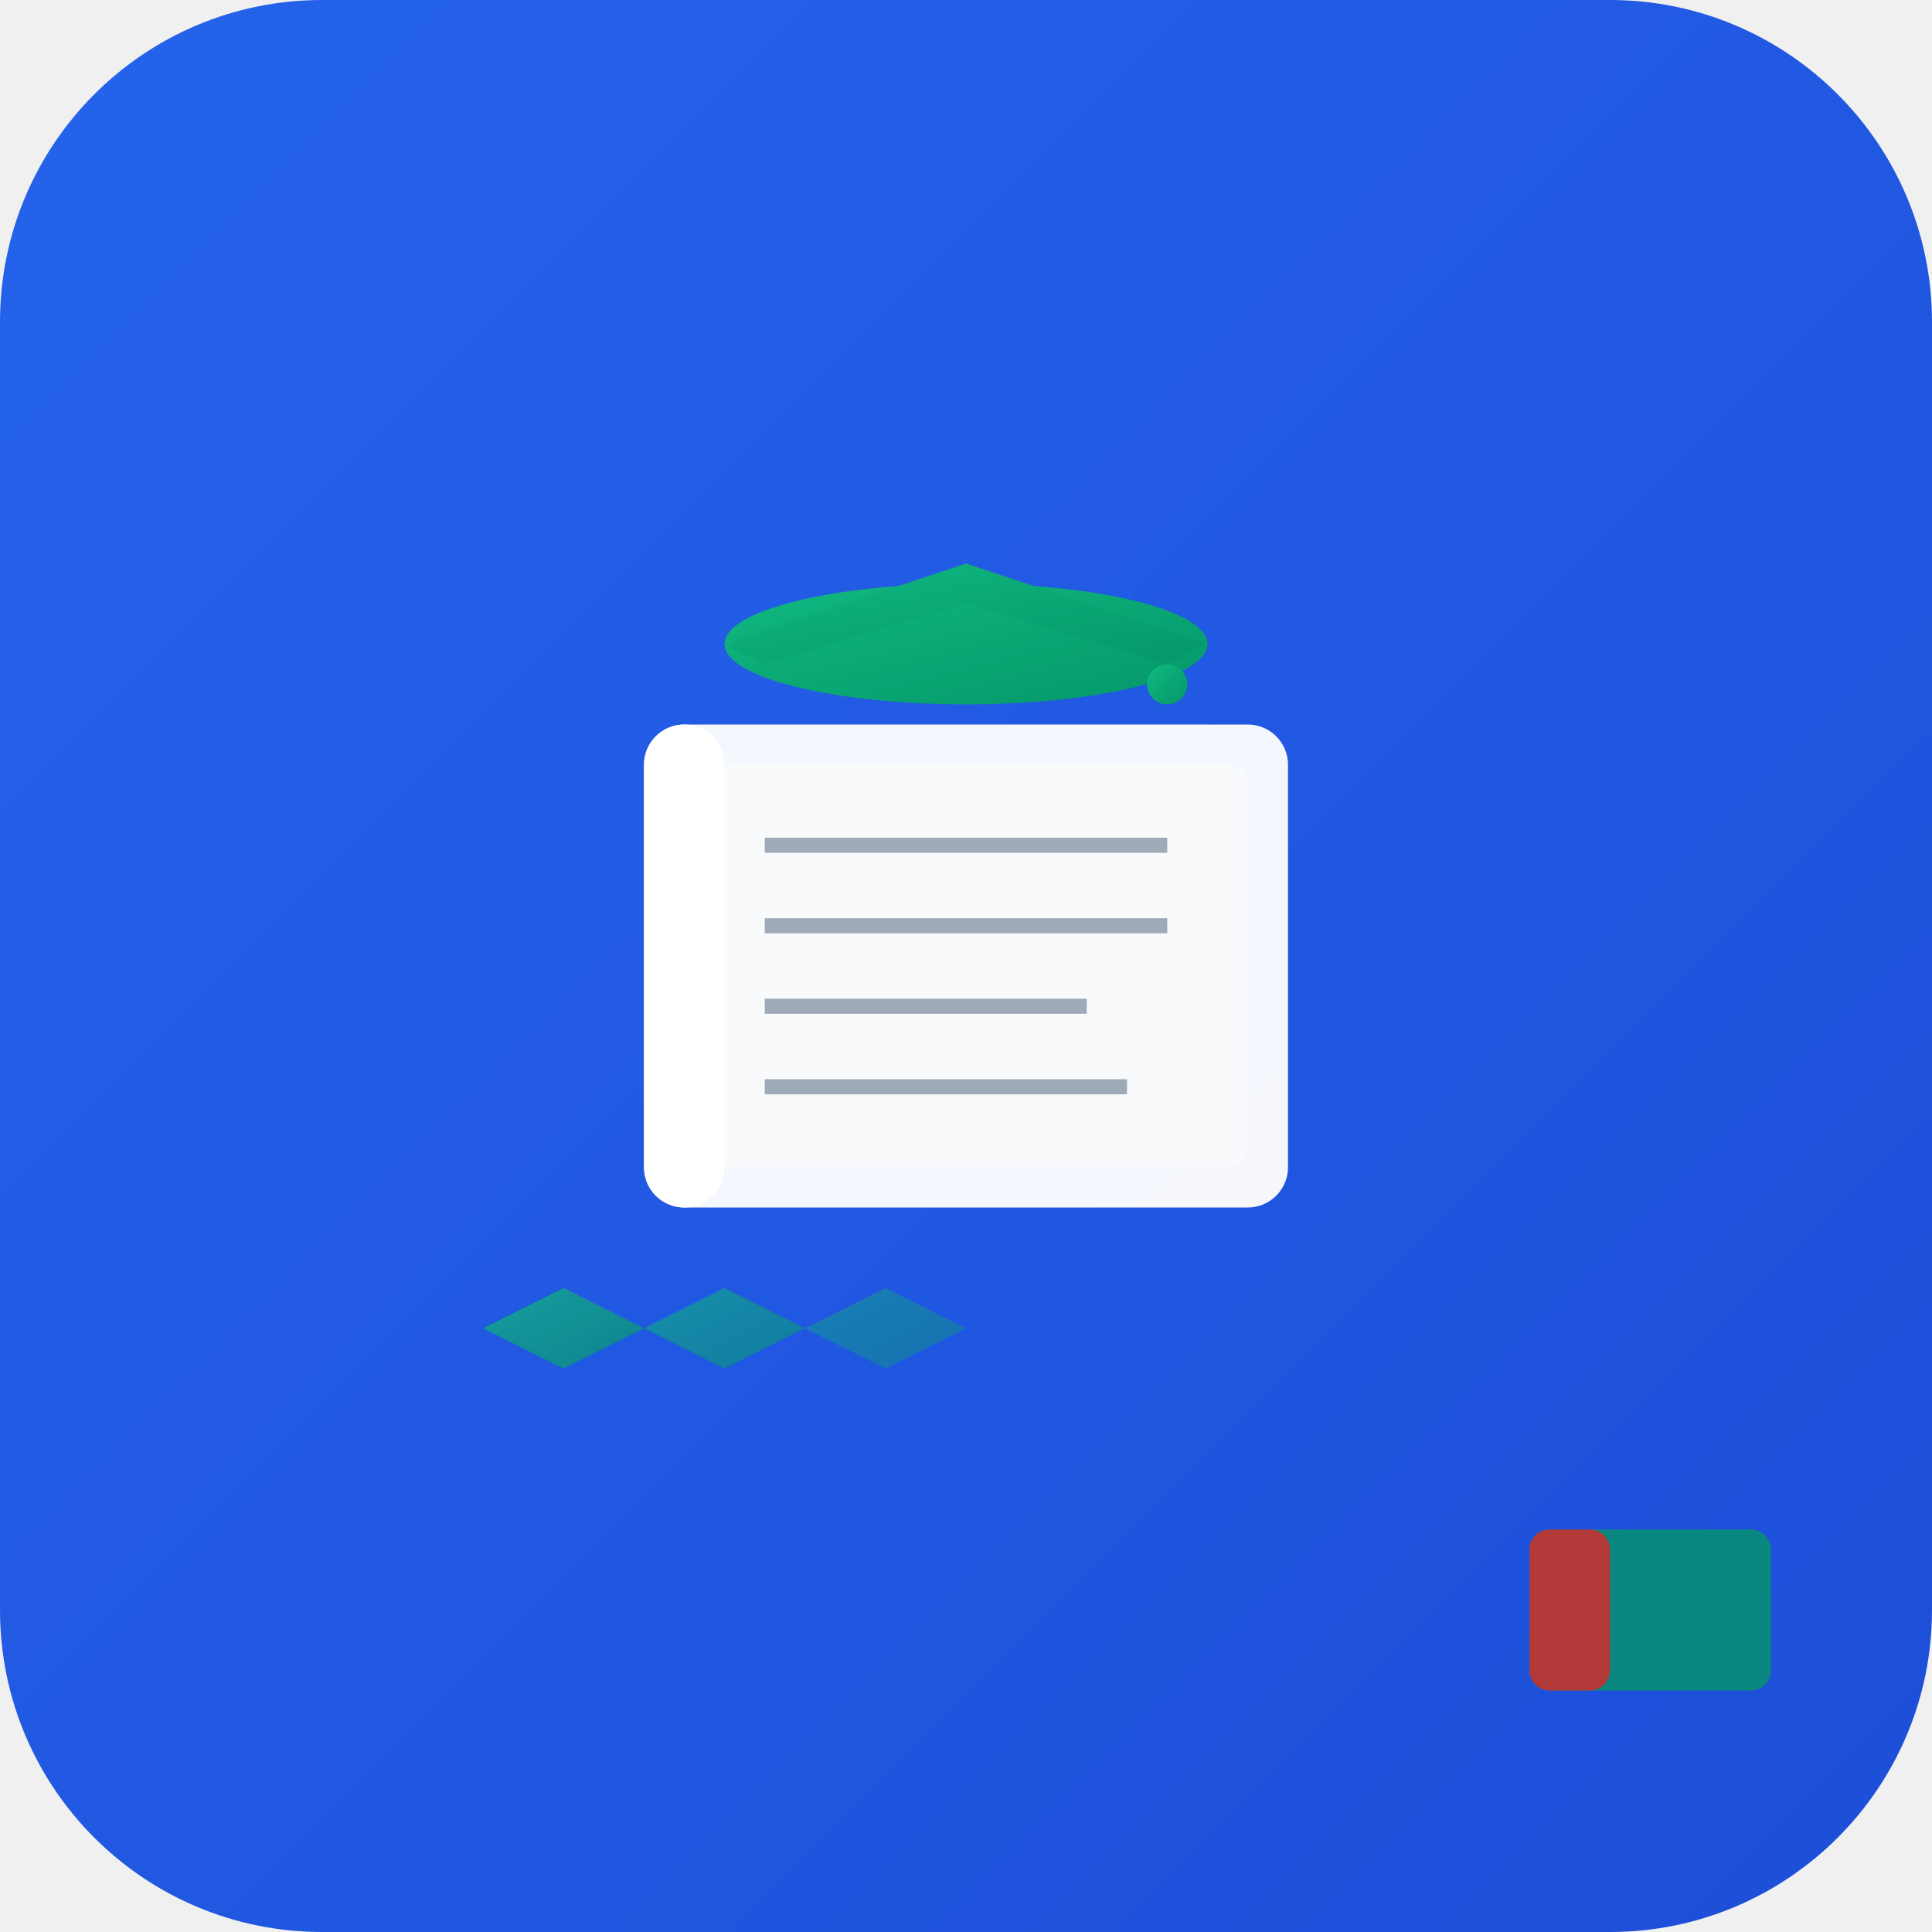
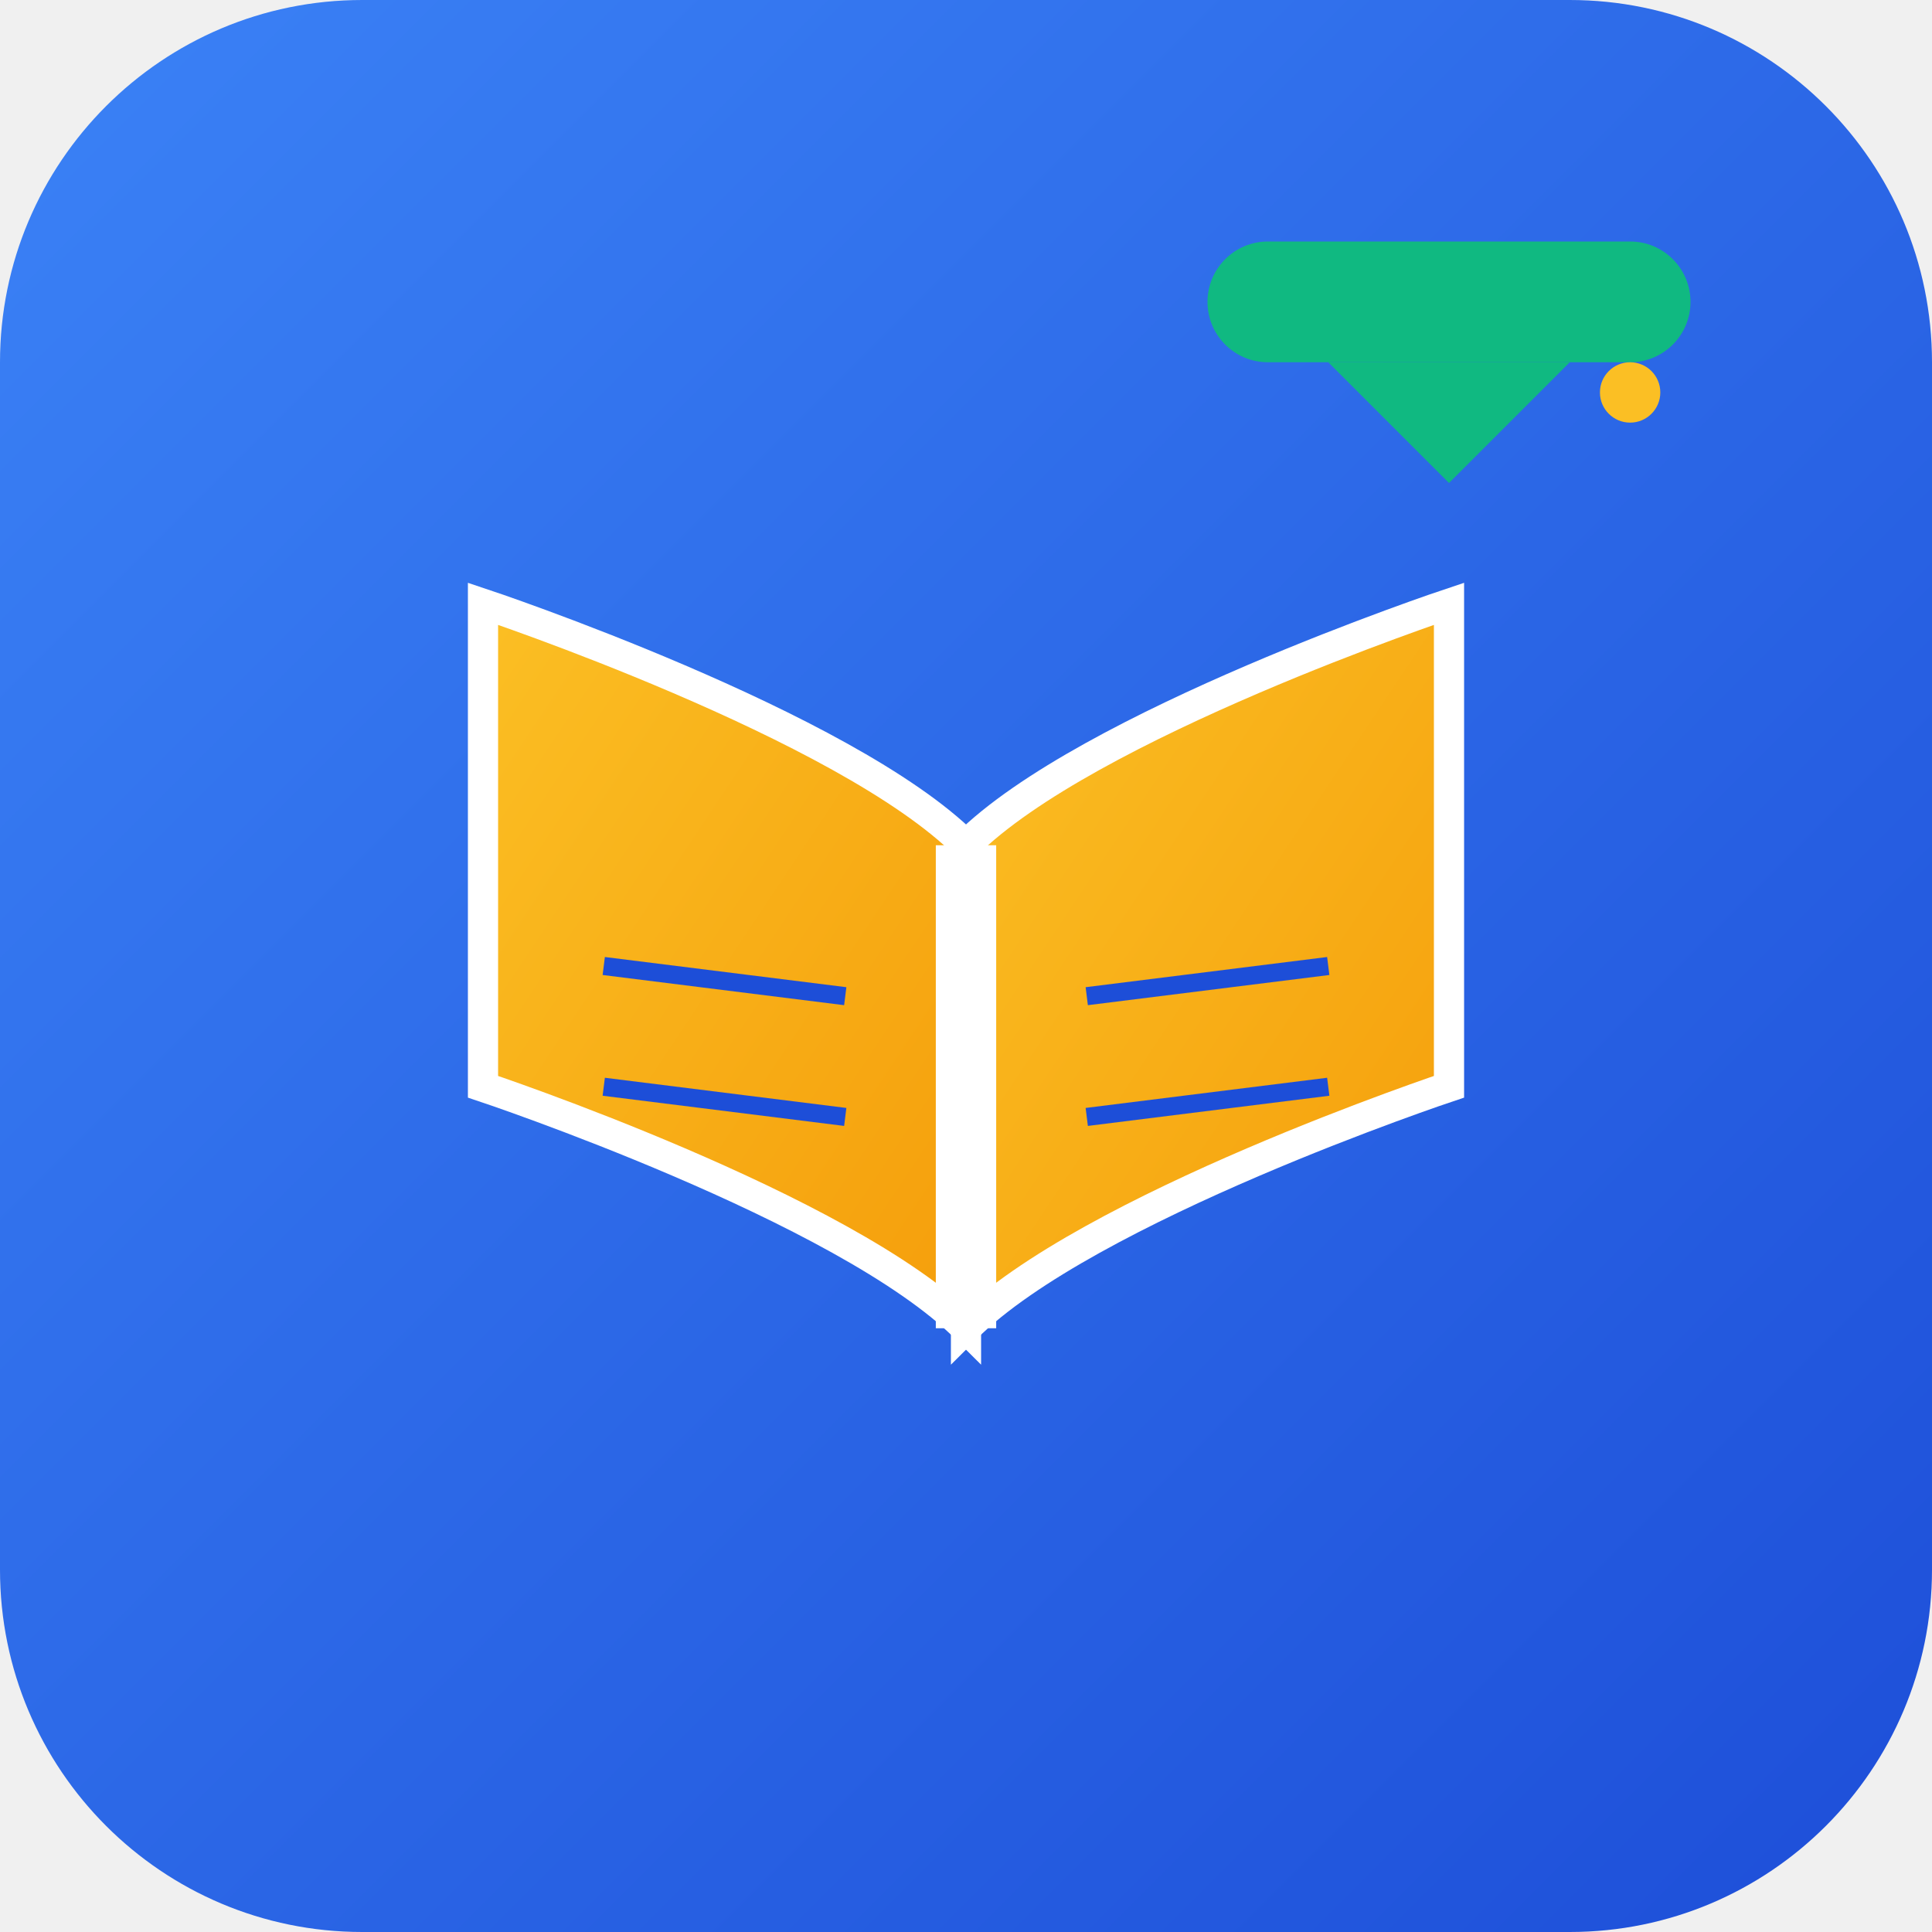
- <svg xmlns="http://www.w3.org/2000/svg" width="192" height="192" viewBox="0 0 192 192" fill="none">
+ <svg xmlns="http://www.w3.org/2000/svg" width="192" height="192" viewBox="0 0 32 32" fill="none">
  <defs>
-     <linearGradient id="bgGradient" x1="0%" y1="0%" x2="100%" y2="100%">
-       <stop offset="0%" style="stop-color:#2563eb;stop-opacity:1" />
+     <linearGradient id="bg-gradient" x1="0%" y1="0%" x2="100%" y2="100%">
+       <stop offset="0%" style="stop-color:#3b82f6;stop-opacity:1" />
      <stop offset="100%" style="stop-color:#1d4ed8;stop-opacity:1" />
    </linearGradient>
-     <linearGradient id="accentGradient" x1="0%" y1="0%" x2="100%" y2="100%">
-       <stop offset="0%" style="stop-color:#10b981;stop-opacity:1" />
-       <stop offset="100%" style="stop-color:#059669;stop-opacity:1" />
+     <linearGradient id="book-gradient" x1="0%" y1="0%" x2="100%" y2="100%">
+       <stop offset="0%" style="stop-color:#fbbf24;stop-opacity:1" />
+       <stop offset="100%" style="stop-color:#f59e0b;stop-opacity:1" />
    </linearGradient>
  </defs>
-   <rect width="192" height="192" rx="32" fill="url(#bgGradient)" />
-   <g transform="translate(48, 48)">
-     <rect x="16" y="24" width="64" height="48" rx="4" fill="white" opacity="0.95" />
-     <rect x="20" y="28" width="56" height="40" rx="2" fill="#f8fafc" />
-     <rect x="16" y="24" width="8" height="48" rx="4" fill="white" />
-     <line x1="28" y1="36" x2="68" y2="36" stroke="#64748b" stroke-width="1.5" opacity="0.6" />
-     <line x1="28" y1="44" x2="68" y2="44" stroke="#64748b" stroke-width="1.5" opacity="0.6" />
-     <line x1="28" y1="52" x2="60" y2="52" stroke="#64748b" stroke-width="1.5" opacity="0.6" />
-     <line x1="28" y1="60" x2="64" y2="60" stroke="#64748b" stroke-width="1.5" opacity="0.6" />
-     <g transform="translate(48, 8)">
-       <ellipse cx="0" cy="8" rx="24" ry="6" fill="url(#accentGradient)" />
-       <polygon points="-24,8 0,0 24,8 20,10 0,4 -20,10" fill="url(#accentGradient)" />
-       <circle cx="20" cy="12" r="2" fill="url(#accentGradient)" />
-       <line x1="20" y1="14" x2="20" y2="20" stroke="url(#accentGradient)" stroke-width="2" />
-     </g>
-     <g transform="translate(8, 80)" opacity="0.7">
-       <polygon points="0,0 8,4 0,8 -8,4" fill="url(#accentGradient)" />
-       <polygon points="16,0 24,4 16,8 8,4" fill="url(#accentGradient)" opacity="0.8" />
-       <polygon points="32,0 40,4 32,8 24,4" fill="url(#accentGradient)" opacity="0.6" />
-     </g>
+   <rect width="32" height="32" rx="6" fill="url(#bg-gradient)" />
+   <g transform="translate(6, 8)">
+     <path d="M2 2 C2 2, 8 4, 10 6 L10 14 C8 12, 2 10, 2 10 Z" fill="url(#book-gradient)" stroke="white" stroke-width="0.5" />
+     <path d="M18 2 C18 2, 12 4, 10 6 L10 14 C12 12, 18 10, 18 10 Z" fill="url(#book-gradient)" stroke="white" stroke-width="0.5" />
+     <line x1="10" y1="6" x2="10" y2="14" stroke="white" stroke-width="1" />
+     <line x1="4" y1="8" x2="8" y2="8.5" stroke="#1d4ed8" stroke-width="0.3" />
+     <line x1="4" y1="10" x2="8" y2="10.5" stroke="#1d4ed8" stroke-width="0.3" />
+     <line x1="12" y1="8.5" x2="16" y2="8" stroke="#1d4ed8" stroke-width="0.3" />
+     <line x1="12" y1="10.5" x2="16" y2="10" stroke="#1d4ed8" stroke-width="0.3" />
  </g>
-   <rect x="152" y="152" width="24" height="16" rx="2" fill="#059669" opacity="0.8" />
-   <rect x="152" y="152" width="8" height="16" rx="2" fill="#dc2626" opacity="0.8" />
+   <g transform="translate(20, 4)">
+     <rect x="0" y="0" width="8" height="2" rx="1" fill="#10b981" />
+     <polygon points="2,2 6,2 4,4" fill="#10b981" />
+     <circle cx="7" cy="2.5" r="0.5" fill="#fbbf24" />
+   </g>
</svg>
